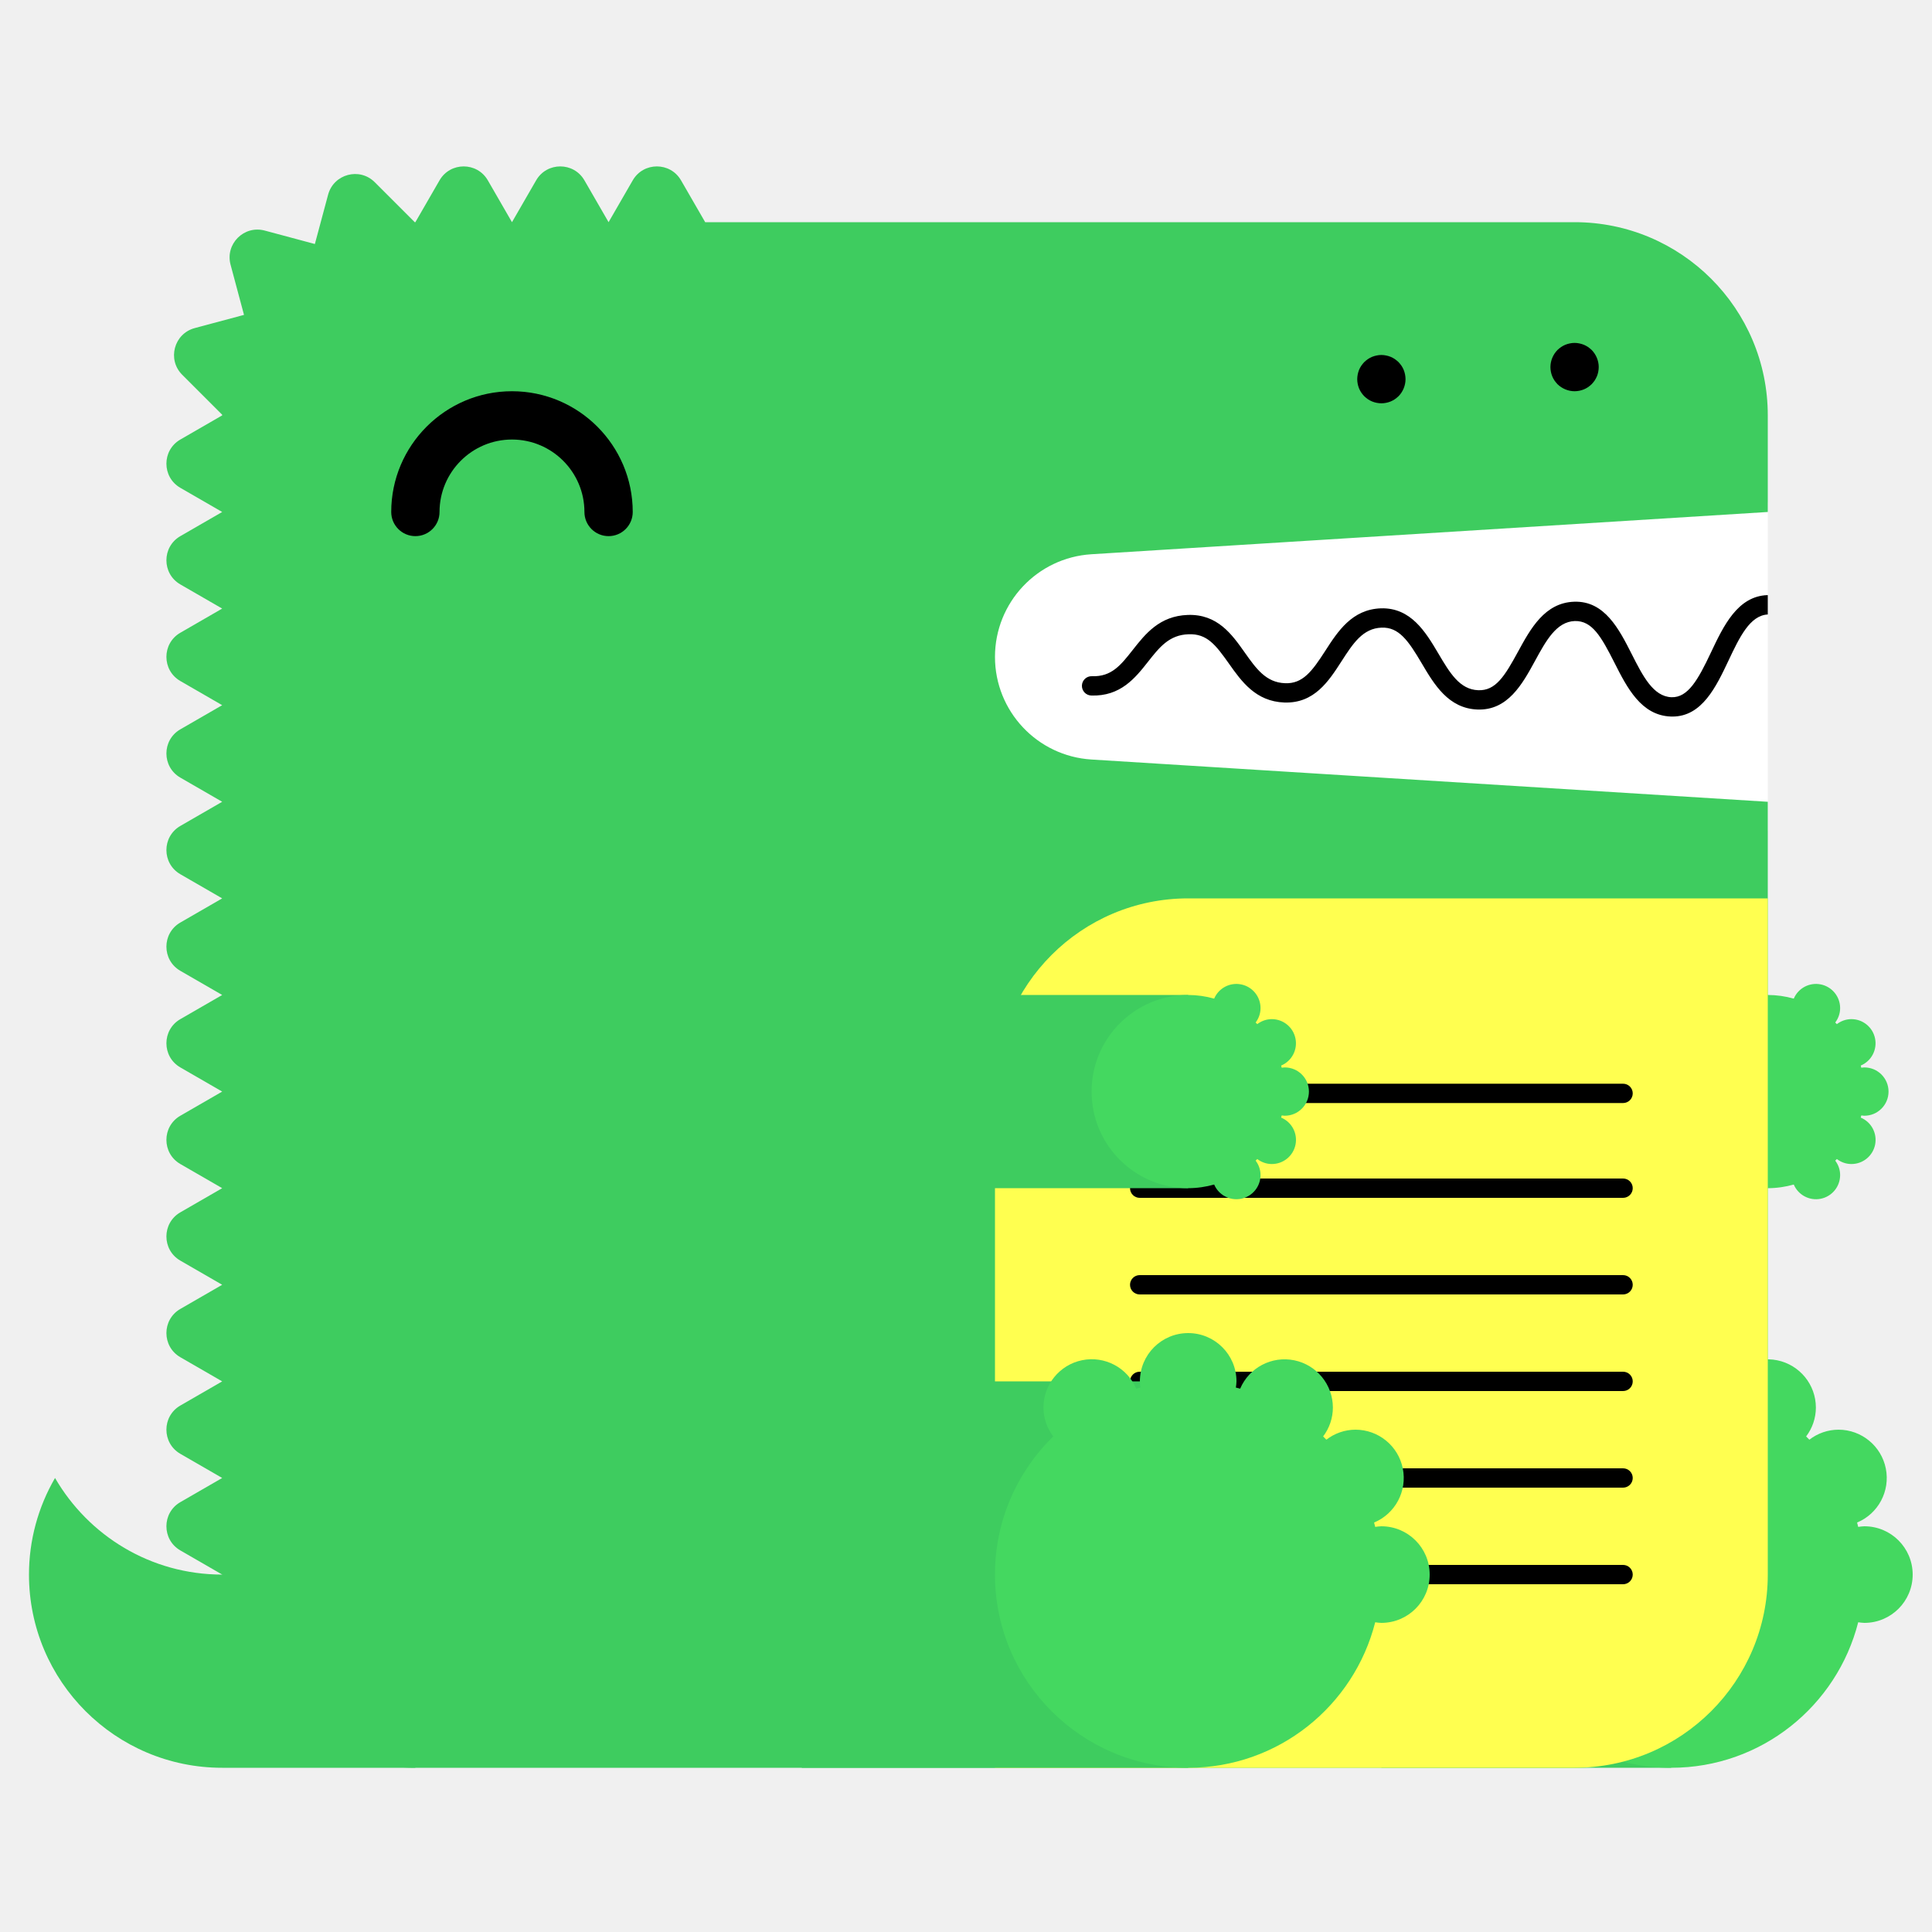
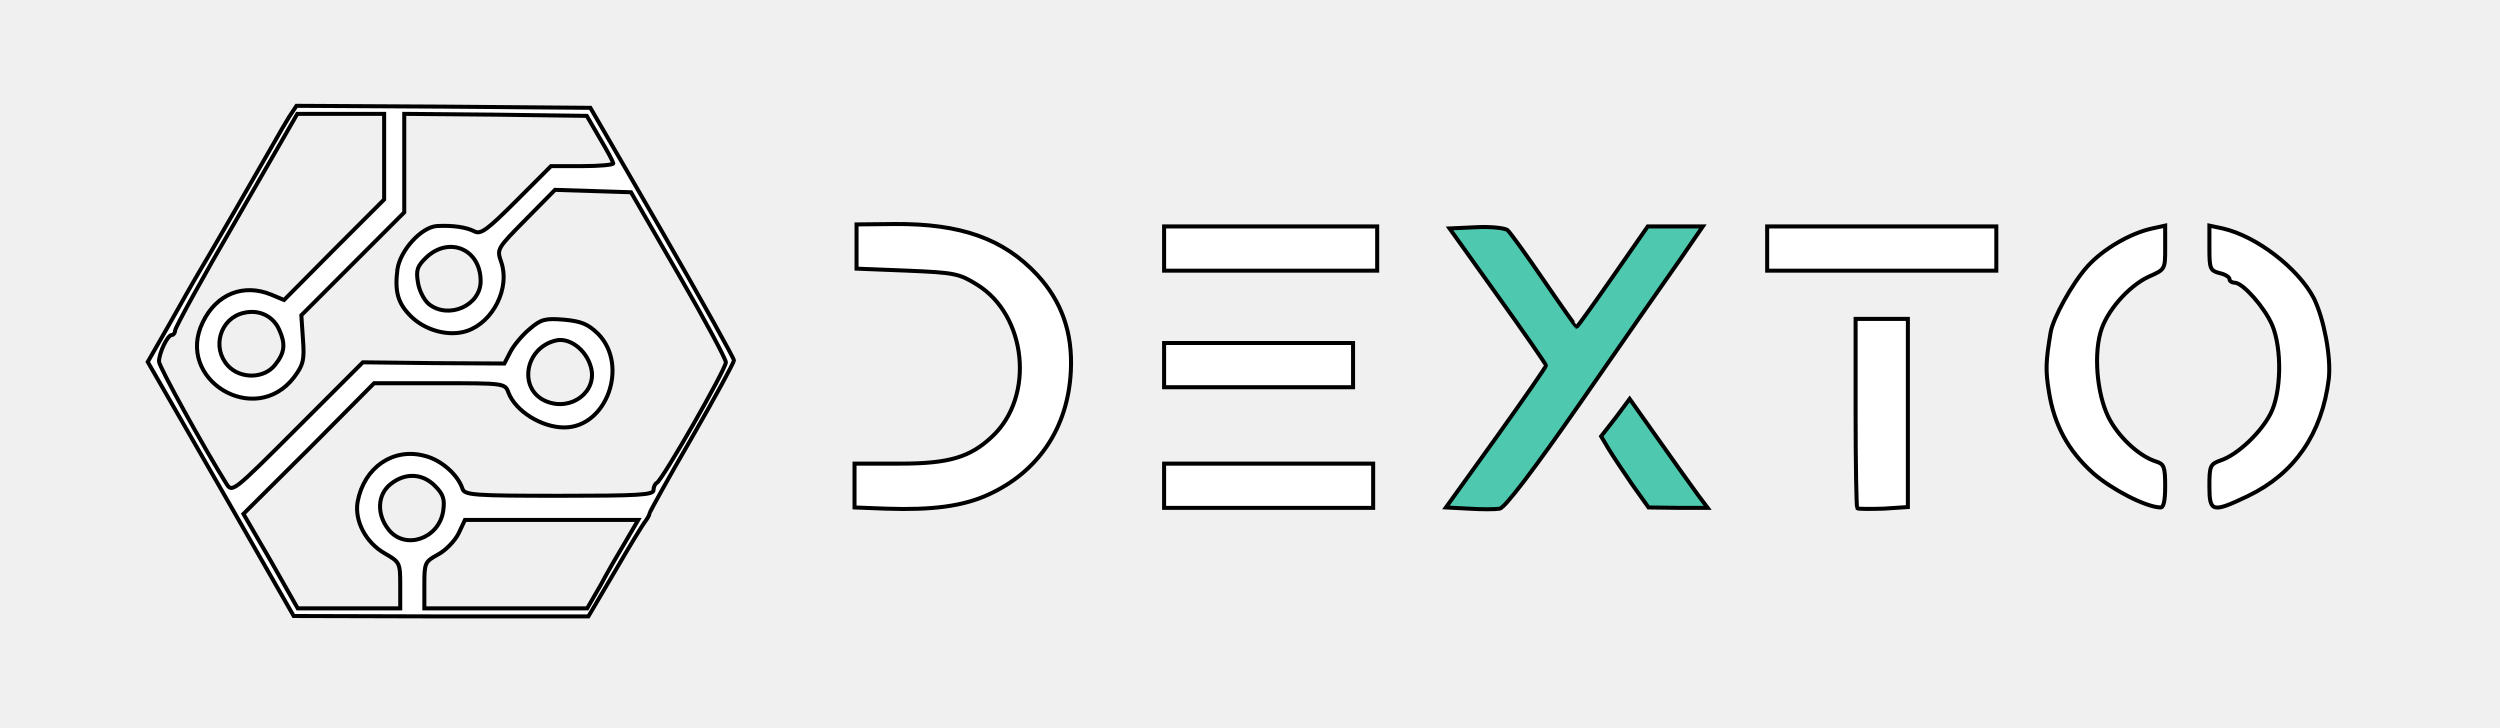
- <svg xmlns="http://www.w3.org/2000/svg" width="200" height="200" viewBox="0 0 200 200">
-   <g fill="none" fill-rule="evenodd">
-     <path fill="#FFF" d="M99 52h84v34H99z" />
-     <path d="M23 163c-7.398 0-13.843-4.027-17.303-10A19.886 19.886 0 0 0 3 163c0 11.046 8.954 20 20 20h20v-20H23z" fill="#3ECC5F" />
-     <path d="M112.98 57.376L183 53V43c0-11.046-8.954-20-20-20H73l-2.5-4.33c-1.112-1.925-3.889-1.925-5 0L63 23l-2.5-4.33c-1.111-1.925-3.889-1.925-5 0L53 23l-2.5-4.33c-1.111-1.925-3.889-1.925-5 0L43 23c-.022 0-.042.003-.065.003l-4.142-4.141c-1.57-1.571-4.252-.853-4.828 1.294l-1.369 5.104-5.192-1.392c-2.148-.575-4.111 1.389-3.535 3.536l1.39 5.193-5.102 1.367c-2.148.576-2.867 3.259-1.296 4.83l4.142 4.142c0 .021-.003.042-.003.064l-4.33 2.5c-1.925 1.111-1.925 3.889 0 5L23 53l-4.33 2.5c-1.925 1.111-1.925 3.889 0 5L23 63l-4.33 2.5c-1.925 1.111-1.925 3.889 0 5L23 73l-4.33 2.5c-1.925 1.111-1.925 3.889 0 5L23 83l-4.33 2.5c-1.925 1.111-1.925 3.889 0 5L23 93l-4.33 2.5c-1.925 1.111-1.925 3.889 0 5L23 103l-4.33 2.5c-1.925 1.111-1.925 3.889 0 5L23 113l-4.33 2.5c-1.925 1.111-1.925 3.889 0 5L23 123l-4.33 2.5c-1.925 1.111-1.925 3.889 0 5L23 133l-4.33 2.5c-1.925 1.111-1.925 3.889 0 5L23 143l-4.33 2.5c-1.925 1.111-1.925 3.889 0 5L23 153l-4.33 2.5c-1.925 1.111-1.925 3.889 0 5L23 163c0 11.046 8.954 20 20 20h120c11.046 0 20-8.954 20-20V83l-70.02-4.376A10.645 10.645 0 0 1 103 68c0-5.621 4.37-10.273 9.98-10.624" fill="#3ECC5F" />
-     <path fill="#3ECC5F" d="M143 183h30v-40h-30z" />
-     <path d="M193 158c-.219 0-.428.037-.639.064-.038-.15-.074-.301-.116-.451A5 5 0 0 0 190.32 148a4.96 4.96 0 0 0-3.016 1.036 26.531 26.531 0 0 0-.335-.336 4.955 4.955 0 0 0 1.011-2.987 5 5 0 0 0-9.599-1.959c-.148-.042-.297-.077-.445-.115.027-.211.064-.42.064-.639a5 5 0 0 0-5-5 5 5 0 0 0-5 5c0 .219.037.428.064.639-.148.038-.297.073-.445.115a4.998 4.998 0 0 0-9.599 1.959c0 1.125.384 2.151 1.011 2.987-3.717 3.632-6.031 8.693-6.031 14.3 0 11.046 8.954 20 20 20 9.339 0 17.16-6.41 19.361-15.064.211.027.42.064.639.064a5 5 0 0 0 5-5 5 5 0 0 0-5-5" fill="#44D860" />
-     <path fill="#3ECC5F" d="M153 123h30v-20h-30z" />
-     <path d="M193 115.5a2.5 2.5 0 1 0 0-5c-.109 0-.214.019-.319.032-.02-.075-.037-.15-.058-.225a2.501 2.501 0 0 0-.963-4.807c-.569 0-1.088.197-1.508.518a6.653 6.653 0 0 0-.168-.168c.314-.417.506-.931.506-1.494a2.5 2.5 0 0 0-4.8-.979A9.987 9.987 0 0 0 183 103c-5.522 0-10 4.478-10 10s4.478 10 10 10c.934 0 1.833-.138 2.69-.377a2.5 2.5 0 0 0 4.8-.979c0-.563-.192-1.077-.506-1.494.057-.055.113-.111.168-.168.42.321.939.518 1.508.518a2.5 2.5 0 0 0 .963-4.807c.021-.074.038-.15.058-.225.105.013.21.032.319.032" fill="#44D860" />
-     <path d="M63 55.5a2.5 2.5 0 0 1-2.5-2.5c0-4.136-3.364-7.5-7.5-7.5s-7.5 3.364-7.5 7.5a2.5 2.5 0 1 1-5 0c0-6.893 5.607-12.5 12.5-12.5S65.5 46.107 65.5 53a2.5 2.5 0 0 1-2.5 2.5" fill="#000" />
-     <path d="M103 183h60c11.046 0 20-8.954 20-20V93h-60c-11.046 0-20 8.954-20 20v70z" fill="#FFFF50" />
-     <path d="M168.02 124h-50.04a1 1 0 1 1 0-2h50.04a1 1 0 1 1 0 2m0 20h-50.04a1 1 0 1 1 0-2h50.04a1 1 0 1 1 0 2m0 20h-50.04a1 1 0 1 1 0-2h50.04a1 1 0 1 1 0 2m0-49.814h-50.04a1 1 0 1 1 0-2h50.04a1 1 0 1 1 0 2m0 19.814h-50.04a1 1 0 1 1 0-2h50.04a1 1 0 1 1 0 2m0 20h-50.04a1 1 0 1 1 0-2h50.04a1 1 0 1 1 0 2M183 61.611c-.012 0-.022-.006-.034-.005-3.09.105-4.552 3.196-5.842 5.923-1.346 2.85-2.387 4.703-4.093 4.647-1.889-.068-2.969-2.202-4.113-4.46-1.314-2.594-2.814-5.536-5.963-5.426-3.046.104-4.513 2.794-5.807 5.167-1.377 2.528-2.314 4.065-4.121 3.994-1.927-.07-2.951-1.805-4.136-3.813-1.321-2.236-2.848-4.75-5.936-4.664-2.994.103-4.465 2.385-5.763 4.4-1.373 2.13-2.335 3.428-4.165 3.351-1.973-.07-2.992-1.51-4.171-3.177-1.324-1.873-2.816-3.993-5.895-3.89-2.928.1-4.399 1.97-5.696 3.618-1.232 1.564-2.194 2.802-4.229 2.724a1 1 0 0 0-.072 2c3.017.101 4.545-1.8 5.872-3.487 1.177-1.496 2.193-2.787 4.193-2.855 1.926-.082 2.829 1.115 4.195 3.045 1.297 1.834 2.769 3.914 5.731 4.021 3.103.104 4.596-2.215 5.918-4.267 1.182-1.834 2.202-3.417 4.15-3.484 1.793-.067 2.769 1.35 4.145 3.681 1.297 2.197 2.766 4.686 5.787 4.796 3.125.108 4.634-2.62 5.949-5.035 1.139-2.088 2.214-4.06 4.119-4.126 1.793-.042 2.728 1.595 4.111 4.33 1.292 2.553 2.757 5.445 5.825 5.556l.169.003c3.064 0 4.518-3.075 5.805-5.794 1.139-2.41 2.217-4.68 4.067-4.773v-2z" fill="#000" />
-     <path fill="#3ECC5F" d="M83 183h40v-40H83z" />
-     <path d="M143 158c-.219 0-.428.037-.639.064-.038-.15-.074-.301-.116-.451A5 5 0 0 0 140.32 148a4.96 4.96 0 0 0-3.016 1.036 26.531 26.531 0 0 0-.335-.336 4.955 4.955 0 0 0 1.011-2.987 5 5 0 0 0-9.599-1.959c-.148-.042-.297-.077-.445-.115.027-.211.064-.42.064-.639a5 5 0 0 0-5-5 5 5 0 0 0-5 5c0 .219.037.428.064.639-.148.038-.297.073-.445.115a4.998 4.998 0 0 0-9.599 1.959c0 1.125.384 2.151 1.011 2.987-3.717 3.632-6.031 8.693-6.031 14.3 0 11.046 8.954 20 20 20 9.339 0 17.16-6.41 19.361-15.064.211.027.42.064.639.064a5 5 0 0 0 5-5 5 5 0 0 0-5-5" fill="#44D860" />
-     <path fill="#3ECC5F" d="M83 123h40v-20H83z" />
-     <path d="M133 115.5a2.5 2.5 0 1 0 0-5c-.109 0-.214.019-.319.032-.02-.075-.037-.15-.058-.225a2.501 2.501 0 0 0-.963-4.807c-.569 0-1.088.197-1.508.518a6.653 6.653 0 0 0-.168-.168c.314-.417.506-.931.506-1.494a2.5 2.5 0 0 0-4.8-.979A9.987 9.987 0 0 0 123 103c-5.522 0-10 4.478-10 10s4.478 10 10 10c.934 0 1.833-.138 2.69-.377a2.5 2.5 0 0 0 4.8-.979c0-.563-.192-1.077-.506-1.494.057-.055.113-.111.168-.168.42.321.939.518 1.508.518a2.5 2.5 0 0 0 .963-4.807c.021-.074.038-.15.058-.225.105.013.21.032.319.032" fill="#44D860" />
-     <path d="M143 41.75c-.16 0-.33-.02-.49-.05a2.52 2.52 0 0 1-.47-.14c-.15-.06-.29-.14-.431-.23-.13-.09-.259-.2-.38-.31-.109-.12-.219-.24-.309-.38s-.17-.28-.231-.43a2.619 2.619 0 0 1-.189-.96c0-.16.02-.33.05-.49.03-.16.08-.31.139-.47.061-.15.141-.29.231-.43.09-.13.2-.26.309-.38.121-.11.25-.22.38-.31.141-.09.281-.17.431-.23.149-.06.31-.11.47-.14.32-.07.65-.07.98 0 .159.03.32.08.47.14.149.06.29.14.43.23.13.09.259.2.38.31.11.12.22.25.31.38.09.14.17.28.23.43.06.16.11.31.14.47.029.16.05.33.05.49 0 .66-.271 1.31-.73 1.77-.121.11-.25.22-.38.31-.14.09-.281.17-.43.23a2.565 2.565 0 0 1-.96.19m20-1.25c-.66 0-1.3-.27-1.771-.73a3.802 3.802 0 0 1-.309-.38c-.09-.14-.17-.28-.231-.43a2.619 2.619 0 0 1-.189-.96c0-.66.27-1.3.729-1.77.121-.11.25-.22.38-.31.141-.09.281-.17.431-.23.149-.06.31-.11.47-.14.32-.07.66-.07.98 0 .159.03.32.08.47.14.149.06.29.14.43.23.13.09.259.2.38.31.459.47.73 1.11.73 1.77 0 .16-.021.33-.05.49-.03.16-.08.32-.14.47-.07.15-.14.29-.23.43-.09.13-.2.26-.31.38-.121.11-.25.22-.38.31-.14.09-.281.17-.43.23a2.565 2.565 0 0 1-.96.19" fill="#000" />
+ <svg xmlns="http://www.w3.org/2000/svg" viewBox="1104.497 1876.8 6218.32 1810.56" style="max-height: 500px" id="outputsvg" class="img-fluid" width="6218.32" height="1810.56">
+   <g style="transform: none;" fill="rgb(255,255,255)" id="l2gYR1Oi2hhshwR9QWdnQau">
+     <g style="transform: none;">
+       <path d="M1654 3093 l-182 -316 55 -96 c30 -53 58 -103 63 -111 22 -36 185 -318 200 -345 9 -16 24 -42 34 -58 l18 -27 366 2 365 3 179 309 c98 170 178 314 178 319 0 6 -47 92 -105 193 -58 100 -105 185 -105 188 0 4 -5 12 -10 19 -6 7 -40 63 -76 125 l-66 112 -366 0 -367 -1 -181 -316z m446 240 c0 -57 -1 -58 -39 -80 -134 -77 -48 -283 101 -242 40 10 82 47 93 82 6 15 26 17 241 17 195 0 234 -2 234 -14 0 -8 4 -16 8 -18 13 -5 172 -283 172 -300 0 -8 -53 -107 -118 -219 l-118 -204 -95 -3 -94 -3 -73 74 c-71 72 -72 73 -61 105 34 98 -60 199 -159 173 -107 -29 -138 -155 -58 -228 20 -18 46 -33 58 -34 40 -2 72 3 92 13 16 9 32 -3 105 -76 l86 -86 78 0 c42 0 77 -3 77 -7 -1 -5 -16 -33 -34 -63 l-32 -55 -227 -3 -227 -2 0 122 0 123 -128 128 -128 128 4 59 c4 53 1 64 -22 95 -97 127 -297 6 -227 -137 34 -70 101 -97 171 -68 l31 13 124 -125 125 -125 0 -107 0 -106 -108 0 -108 0 -152 264 c-84 144 -152 268 -152 275 0 6 -4 11 -8 11 -11 0 -32 45 -32 66 0 13 112 215 167 303 15 24 15 24 178 -139 l162 -162 176 2 176 1 15 -29 c8 -16 30 -42 48 -57 28 -24 38 -27 86 -23 43 4 59 11 84 35 77 78 22 233 -84 233 -56 0 -121 -40 -139 -87 -8 -23 -12 -23 -171 -23 l-163 0 -162 163 -163 162 68 117 67 118 128 0 127 0 0 -57z m498 0 c17 -32 46 -82 63 -110 l31 -53 -216 0 -215 0 -16 34 c-9 18 -32 42 -51 52 -33 18 -34 21 -34 76 l0 58 203 0 202 0 33 -57z m-420 -131 c15 -11 26 -33 29 -55 9 -72 -72 -113 -131 -66 -53 41 -20 139 47 139 18 0 43 -9 55 -18z m385 -355 c16 -21 18 -32 11 -58 -12 -43 -54 -74 -88 -65 -77 19 -93 122 -23 151 39 16 75 6 100 -28z m-774 -63 c24 -30 26 -52 10 -87 -35 -77 -149 -48 -149 37 0 71 96 105 139 50z m485 -155 c33 -26 35 -75 5 -113 -28 -35 -74 -35 -113 0 -24 23 -27 32 -22 63 10 66 77 92 130 50z" id="pskiv4z4j" />
+       <path d="M3308 3142 l-78 -3 0 -54 0 -55 113 0 c123 0 175 -16 230 -68 106 -100 85 -301 -38 -377 -45 -28 -56 -30 -174 -35 l-126 -5 0 -55 0 -55 95 -1 c164 -1 270 36 354 126 91 97 112 246 52 377 -68 149 -203 214 -428 205z" id="pvm6lXhmm" />
+       <path fill="rgb(78,201,176)" d="M4758 3142 l-57 -3 125 -174 c68 -95 124 -176 124 -179 0 -3 -54 -81 -120 -173 l-120 -168 66 -3 c36 -2 71 2 78 7 7 6 48 63 91 126 43 63 80 115 81 115 2 0 42 -56 90 -125 l87 -125 68 0 69 0 -57 83 c-32 45 -141 202 -243 349 -122 176 -192 267 -205 270 -11 2 -46 2 -77 0z" id="pDFqGSpBH" />
+       <path d="M5724 3141 c-2 -2 -4 -109 -4 -238 l0 -233 65 0 65 0 0 234 0 234 -61 4 c-33 1 -63 1 -65 -1z" id="pg1nXNDci" />
+       <path d="M4000 3085 l0 -55 260 0 260 0 0 55 0 55 -260 0 -260 0 0 -55z" id="p37v2eGBm" />
+       <path fill="rgb(78,201,176)" d="M5165 3083 c-22 -32 -48 -71 -59 -89 l-19 -32 36 -46 35 -47 73 103 c40 57 84 118 97 136 l24 32 -73 0 -74 -1 -40 -56z" id="pDDjH3l0s" />
+       <path d="M6413 3119 c-66 -25 -147 -98 -178 -159 -13 -26 -29 -75 -34 -108 -9 -54 -8 -76 4 -148 6 -36 54 -123 92 -165 39 -43 106 -82 161 -94 l32 -7 0 55 c0 54 0 54 -41 72 -51 24 -106 87 -120 139 -18 65 -6 167 25 220 27 47 75 89 114 101 19 6 22 13 22 61 0 62 -1 62 -77 33z" id="pRUGoQyFS" />
+       <path d="M6600 3086 c0 -50 2 -55 28 -64 42 -14 100 -69 124 -116 27 -52 29 -162 4 -221 -19 -44 -73 -105 -93 -105 -7 0 -13 -4 -13 -9 0 -5 -11 -12 -25 -15 -23 -6 -25 -11 -25 -62 l0 -56 33 7 c84 19 188 99 227 174 25 51 43 146 37 200 -17 137 -85 236 -202 292 -88 42 -95 40 -95 -25z" id="p1FL5AWAOy" />
+       <path d="M4000 2785 l0 -55 235 0 235 0 0 55 0 55 -235 0 -235 0 0 -55z" id="pjmCxYAfB" />
+       <path d="M4000 2495 l0 -55 265 0 265 0 0 55 0 55 -265 0 -265 0 0 -55z" id="pDK6qRJjb" />
+       <path d="M5500 2495 l0 -55 285 0 285 0 0 55 0 55 -285 0 -285 0 0 -55z" id="pI3lgzADU" />
+     </g>
+   </g>
+   <g style="transform: none;" stroke-width="10" stroke="rgb(0,0,0)" fill="none" id="l17UaHbJWWua58tezCiLmOC">
+     <g style="transform: none;">
+       <path d="M0 2760 l0 -2760 4175 0 4175 0 0 2760 0 2760 -4175 0 -4175 0 0 -2760z m2634 538 c36 -62 70 -118 76 -125 5 -7 10 -15 10 -19 0 -3 47 -88 105 -188 58 -101 105 -187 105 -193 0 -5 -80 -149 -178 -319 l-179 -309 -365 -3 -366 -2 -18 27 c-10 16 -25 42 -34 58 -15 27 -178 309 -200 345 -5 8 -33 58 -63 111 l-55 96 182 316 181 316 367 1 366 0 66 -112z m929 -191 c125 -57 198 -167 205 -307 5 -96 -23 -174 -84 -240 -84 -90 -190 -127 -354 -126 l-95 1 0 55 0 55 126 5 c118 5 129 7 174 35 123 76 144 277 38 377 -55 52 -107 68 -230 68 l-113 0 0 55 0 54 78 3 c115 4 192 -6 255 -35z m1477 -235 c102 -147 211 -304 243 -349 l57 -83 -69 0 -68 0 -87 125 c-48 69 -88 125 -90 125 -1 0 -38 -52 -81 -115 -43 -63 -84 -120 -91 -126 -7 -5 -42 -9 -78 -7 l-66 3 120 168 c66 92 120 170 120 173 0 3 -56 84 -124 179 l-125 174 57 3 c31 2 66 2 77 0 13 -3 83 -94 205 -270z m810 32 l0 -234 -65 0 -65 0 0 233 c0 129 2 236 4 238 2 2 32 2 65 1 l61 -4 0 -234z m-1330 181 l0 -55 -260 0 -260 0 0 55 0 55 260 0 260 0 0 -55z m808 23 c-13 -18 -57 -79 -97 -136 l-73 -103 -35 47 -36 46 19 32 c11 18 37 57 59 89 l40 56 74 1 73 0 -24 -32z m1162 -22 c0 -48 -3 -55 -22 -61 -39 -12 -87 -54 -114 -101 -31 -53 -43 -155 -25 -220 14 -52 69 -115 120 -139 41 -18 41 -18 41 -72 l0 -55 -32 7 c-55 12 -122 51 -161 94 -38 42 -86 129 -92 165 -12 72 -13 94 -4 148 13 82 48 146 109 201 45 40 131 85 168 86 8 1 12 -16 12 -53z m205 25 c117 -56 185 -155 202 -292 6 -54 -12 -149 -37 -200 -39 -75 -143 -155 -227 -174 l-33 -7 0 56 c0 51 2 56 25 62 14 3 25 10 25 15 0 5 6 9 13 9 20 0 74 61 93 105 25 59 23 169 -4 221 -24 47 -82 102 -124 116 -26 9 -28 14 -28 64 0 65 7 67 95 25z m-2225 -326 l0 -55 -235 0 -235 0 0 55 0 55 235 0 235 0 0 -55z m60 -290 l0 -55 -265 0 -265 0 0 55 0 55 265 0 265 0 0 -55z m1540 0 l0 -55 -285 0 -285 0 0 55 0 55 285 0 285 0 0 -55z" id="p1AtSYyLza" />
+       <path d="M1778 3272 l-68 -117 163 -162 162 -163 163 0 c159 0 163 0 171 23 18 47 83 87 139 87 106 0 161 -155 84 -233 -25 -24 -41 -31 -84 -35 -48 -4 -58 -1 -86 23 -18 15 -40 41 -48 57 l-15 29 -176 -1 -176 -2 -162 162 c-163 163 -163 163 -178 139 -55 -88 -167 -290 -167 -303 0 -21 21 -66 32 -66 4 0 8 -5 8 -11 0 -7 68 -131 152 -275 l152 -264 108 0 108 0 0 106 0 107 -125 125 -124 125 -31 -13 c-70 -29 -137 -2 -171 68 -70 143 130 264 227 137 23 -31 26 -42 22 -95 l-4 -59 128 -128 128 -128 0 -123 0 -122 227 2 227 3 32 55 c18 30 33 58 34 63 0 4 -35 7 -77 7 l-78 0 -86 86 c-73 73 -89 85 -105 76 -20 -10 -52 -15 -92 -13 -39 2 -92 60 -99 108 -7 55 1 84 33 116 36 36 95 52 140 37 65 -22 108 -107 85 -172 -11 -32 -10 -33 61 -105 l73 -74 94 3 95 3 118 204 c65 112 118 211 118 219 0 17 -159 295 -172 300 -4 2 -8 10 -8 18 0 12 -39 14 -234 14 -215 0 -235 -2 -241 -17 -11 -35 -53 -72 -93 -82 -79 -22 -152 28 -168 114 -8 47 20 101 67 128 38 22 39 23 39 80 l0 57 -127 0 -128 0 -67 -118z" id="pVovfhqEY" />
+       <path d="M2160 3332 c0 -55 1 -58 34 -76 19 -10 42 -34 51 -52 l16 -34 215 0 216 0 -31 53 c-17 28 -46 78 -63 110 l-33 57 -202 0 -203 0 0 -58z" id="p8THC8Jpr" />
+       <path d="M2071 3194 c-30 -38 -28 -87 5 -113 36 -29 79 -27 110 4 21 21 25 33 21 62 -10 70 -95 99 -136 47z" id="ph7ZjsMEU" />
+       <path d="M2463 2875 c-70 -29 -54 -132 23 -151 34 -9 76 22 88 65 18 61 -48 112 -111 86z" id="p14jRhecuH" />
+       <path d="M1672 2787 c-42 -45 -20 -119 39 -132 38 -9 73 8 88 42 16 35 14 57 -10 87 -27 35 -86 36 -117 3z" id="pbOyQRMJB" />
+       <path d="M2171 2633 c-12 -10 -24 -34 -27 -54 -5 -31 -2 -40 22 -63 57 -52 134 -19 134 60 0 61 -80 96 -129 57z" id="p7H4XjIOl" />
+     </g>
  </g>
</svg>
